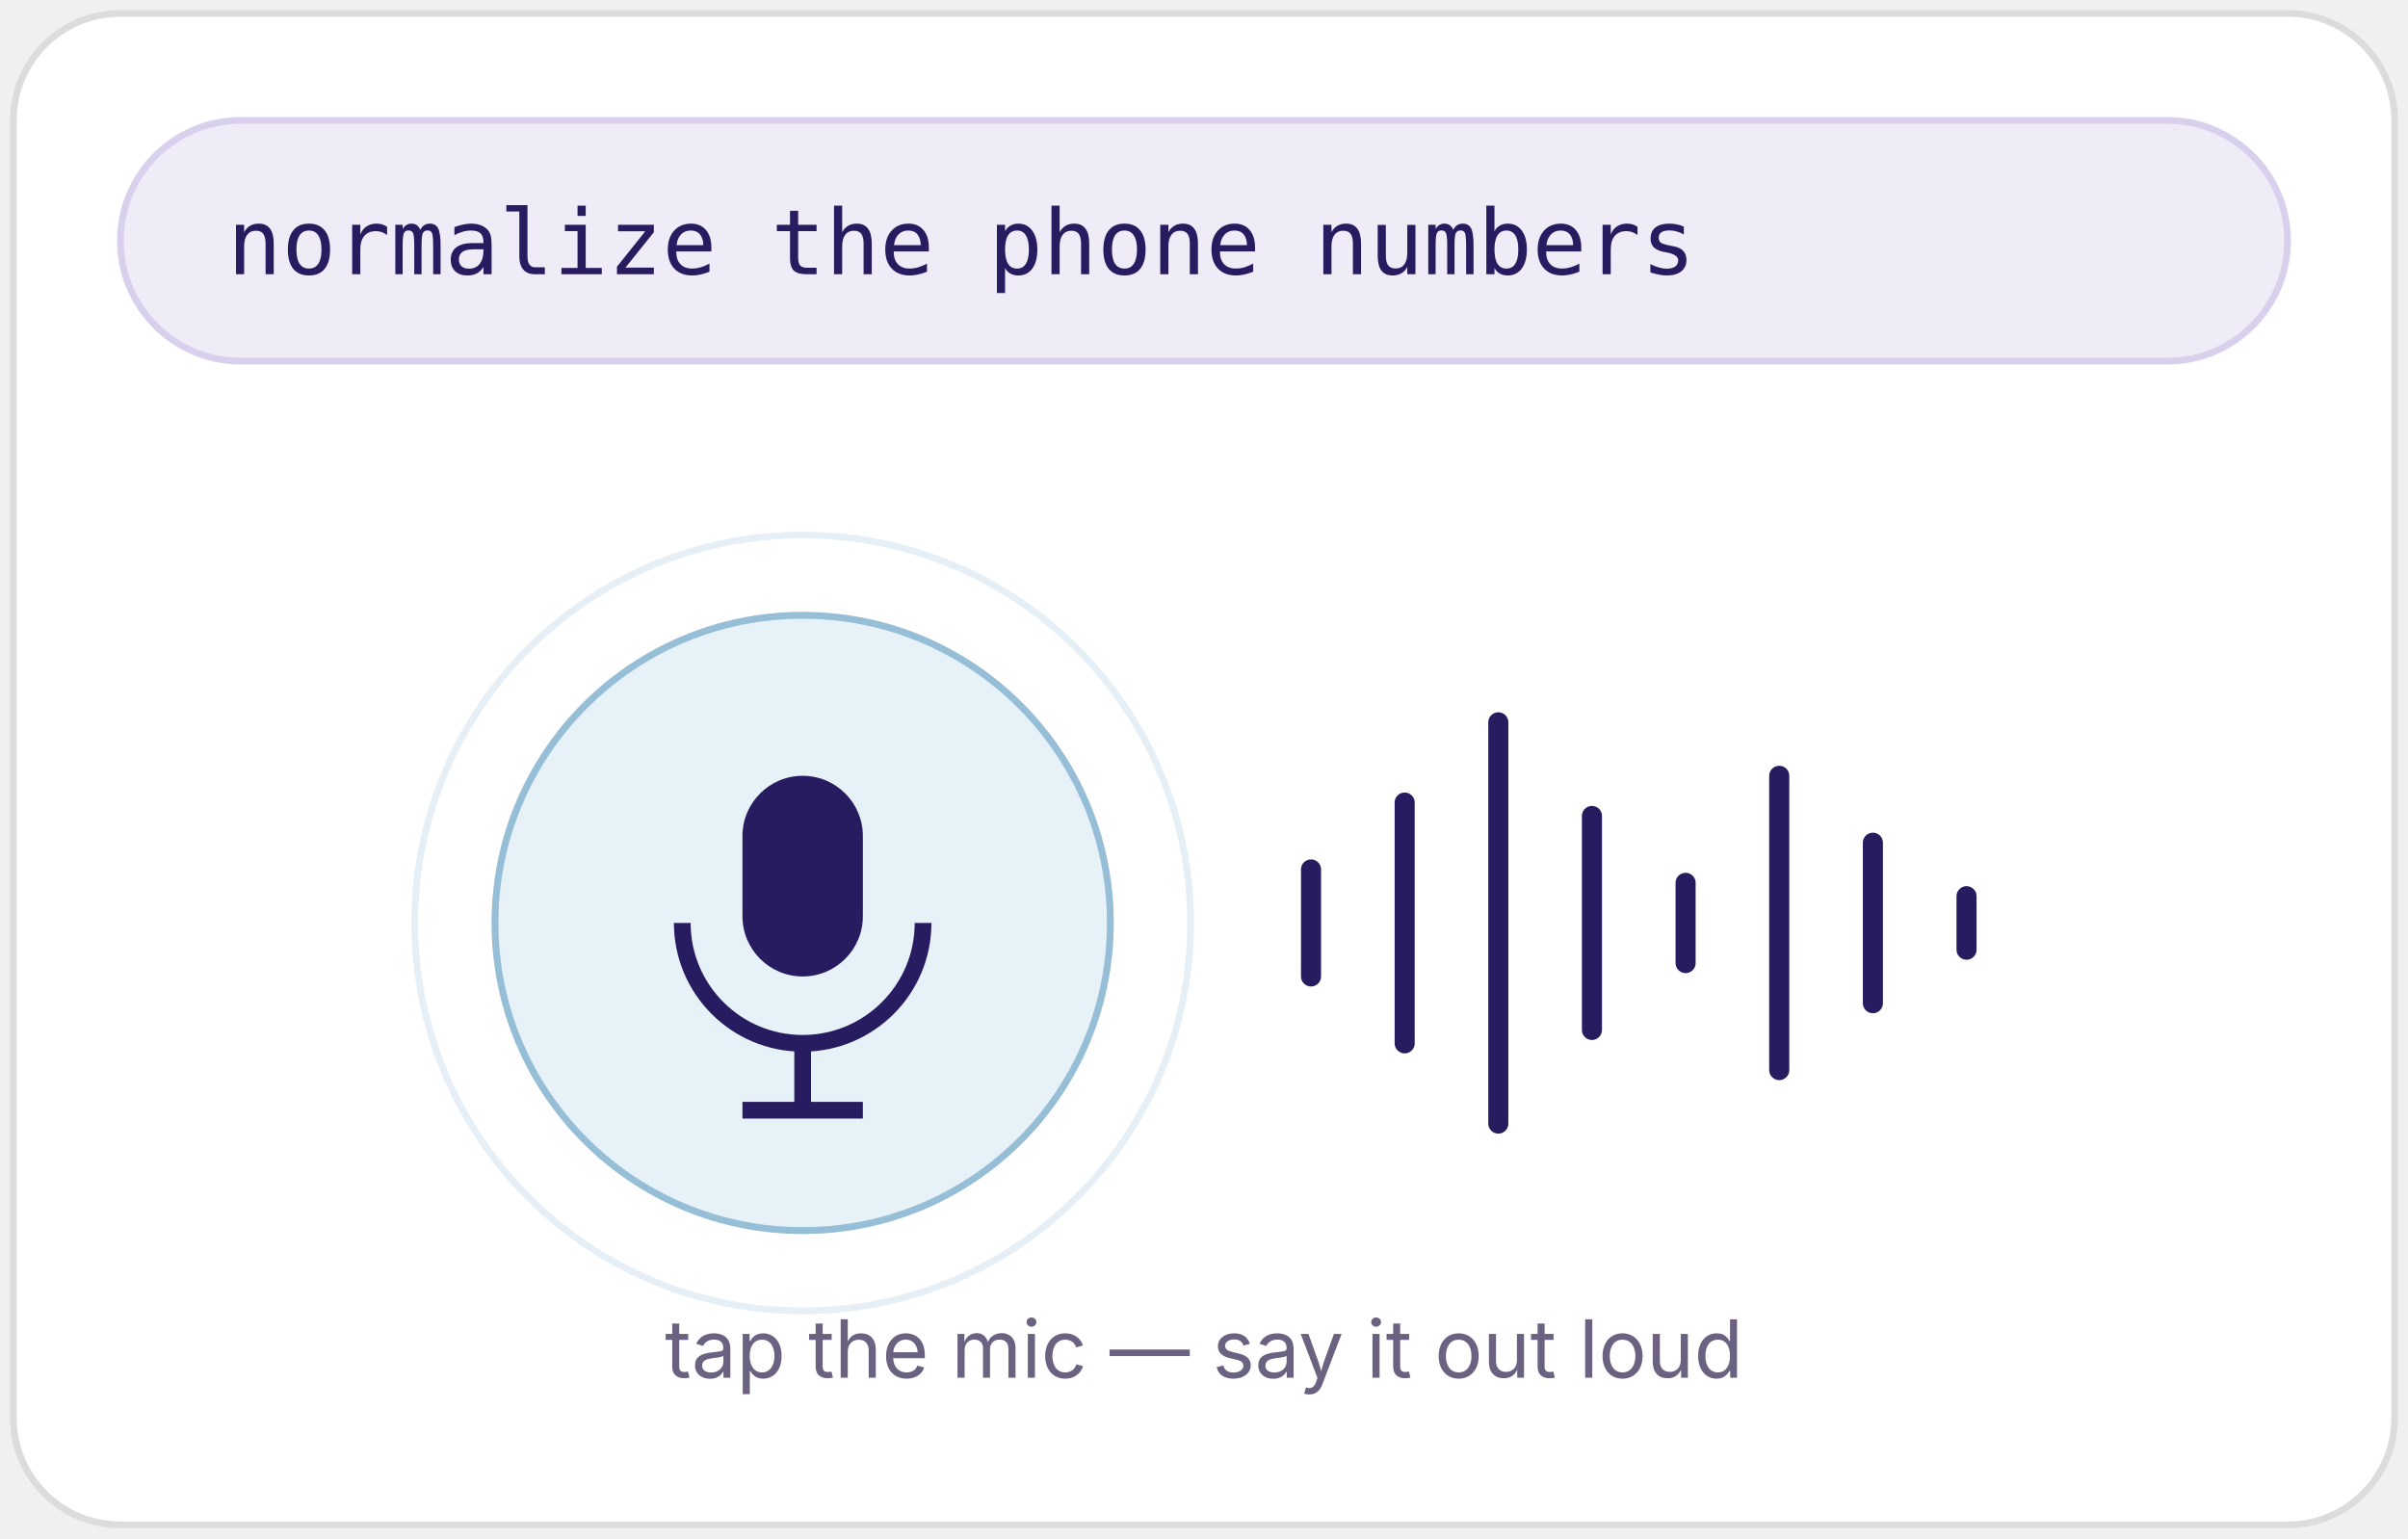
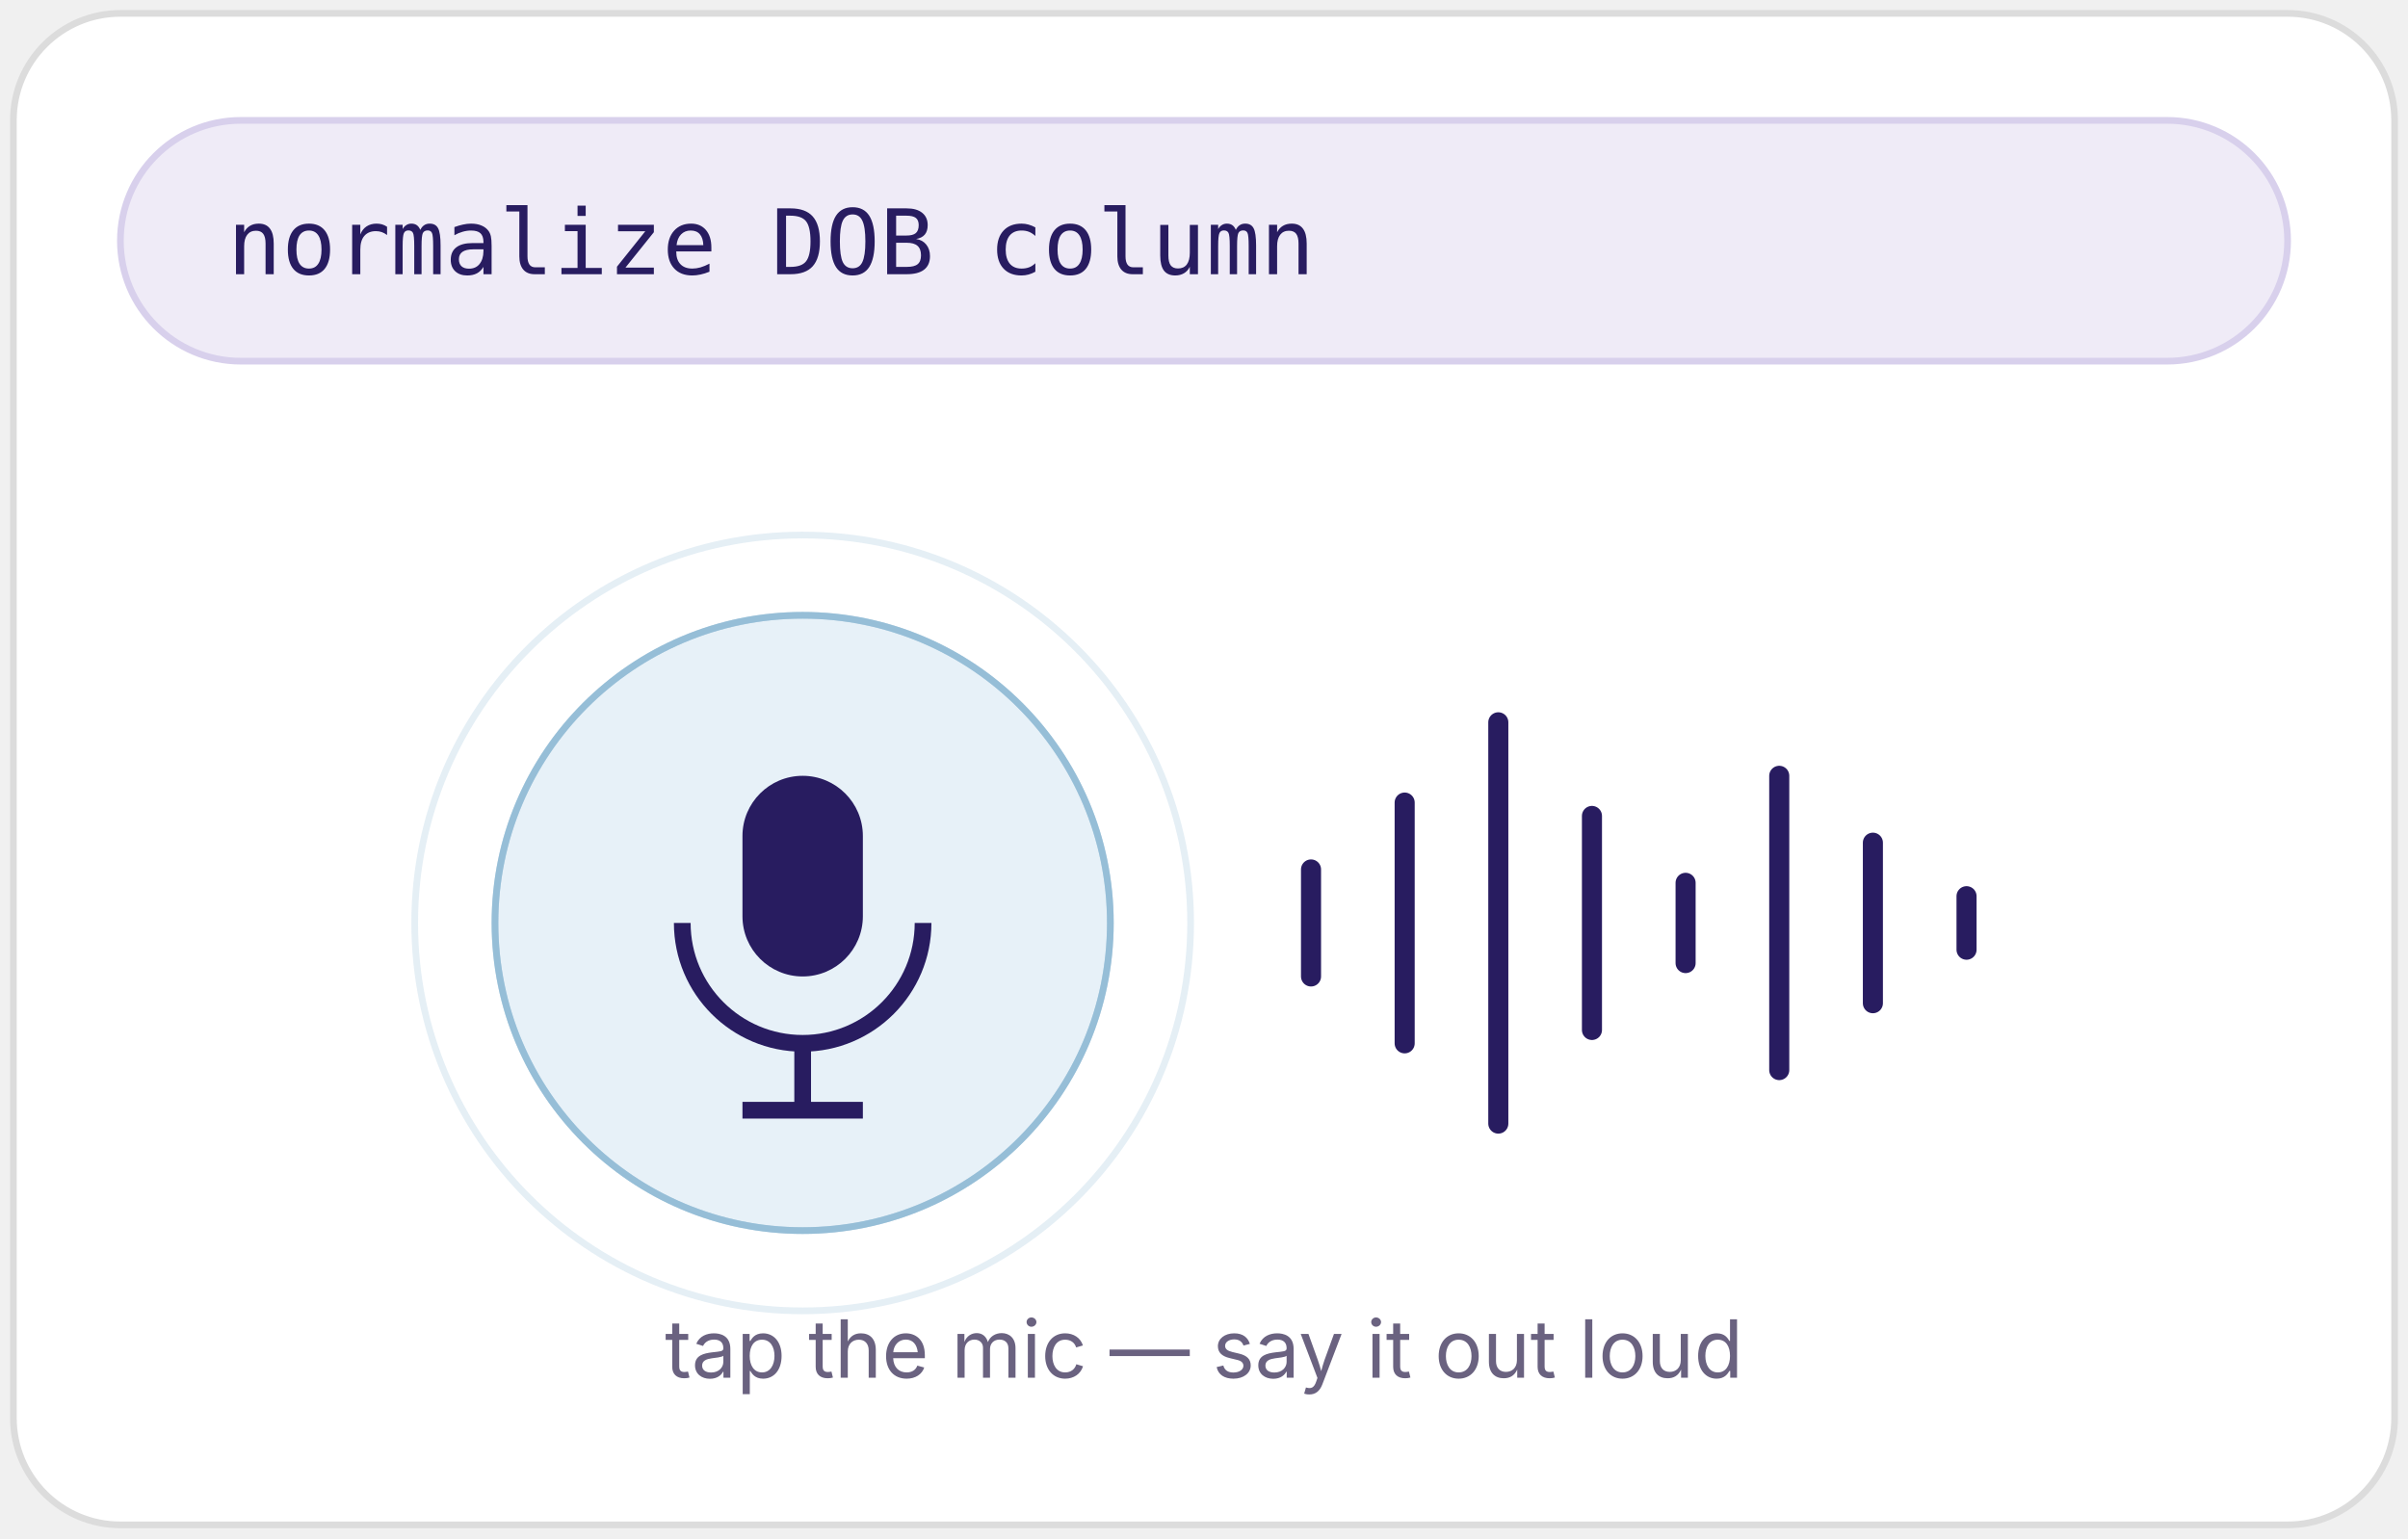
<svg xmlns="http://www.w3.org/2000/svg" viewBox="0 0 360 230" width="360" height="230" font-family="Inter, ui-sans-serif, system-ui, sans-serif">
  <rect x="2" y="2" width="356" height="226" rx="16" fill="#FFFFFF" stroke="#DCDCDC" />
  <rect x="18" y="18" width="324" height="36" rx="18" fill="#EFEBF7" stroke="#D8D0EC" />
-   <text x="34" y="41" font-family="JetBrains Mono, ui-monospace, monospace" font-size="13.5" fill="#281C60">normalize the phone numbers</text>
+   <text x="34" y="41" font-family="JetBrains Mono, ui-monospace, monospace" font-size="13.5" fill="#281C60">normalize DOB column</text>
  <circle cx="120" cy="138" r="46" fill="#E7F1F8" stroke="#96BED7" />
  <circle cx="120" cy="138" r="46" fill="none" stroke="#96BED7" opacity="0.5" />
  <circle cx="120" cy="138" r="58" fill="none" stroke="#96BED7" opacity="0.25" />
  <rect x="111" y="116" width="18" height="30" rx="9" fill="#281C60" />
  <path d="M102 138 a18 18 0 0 0 36 0" fill="none" stroke="#281C60" stroke-width="2.5" />
  <line x1="120" y1="156" x2="120" y2="166" stroke="#281C60" stroke-width="2.5" />
  <line x1="111" y1="166" x2="129" y2="166" stroke="#281C60" stroke-width="2.5" />
  <g stroke="#281C60" stroke-width="3" stroke-linecap="round">
    <line x1="196" y1="130" x2="196" y2="146" />
    <line x1="210" y1="120" x2="210" y2="156" />
    <line x1="224" y1="108" x2="224" y2="168" />
    <line x1="238" y1="122" x2="238" y2="154" />
    <line x1="252" y1="132" x2="252" y2="144" />
    <line x1="266" y1="116" x2="266" y2="160" />
    <line x1="280" y1="126" x2="280" y2="150" />
    <line x1="294" y1="134" x2="294" y2="142" />
  </g>
  <text x="180" y="206" font-family="Inter, ui-sans-serif, system-ui, sans-serif" font-size="12" fill="#6A6280" text-anchor="middle">tap the mic — say it out loud</text>
</svg>
